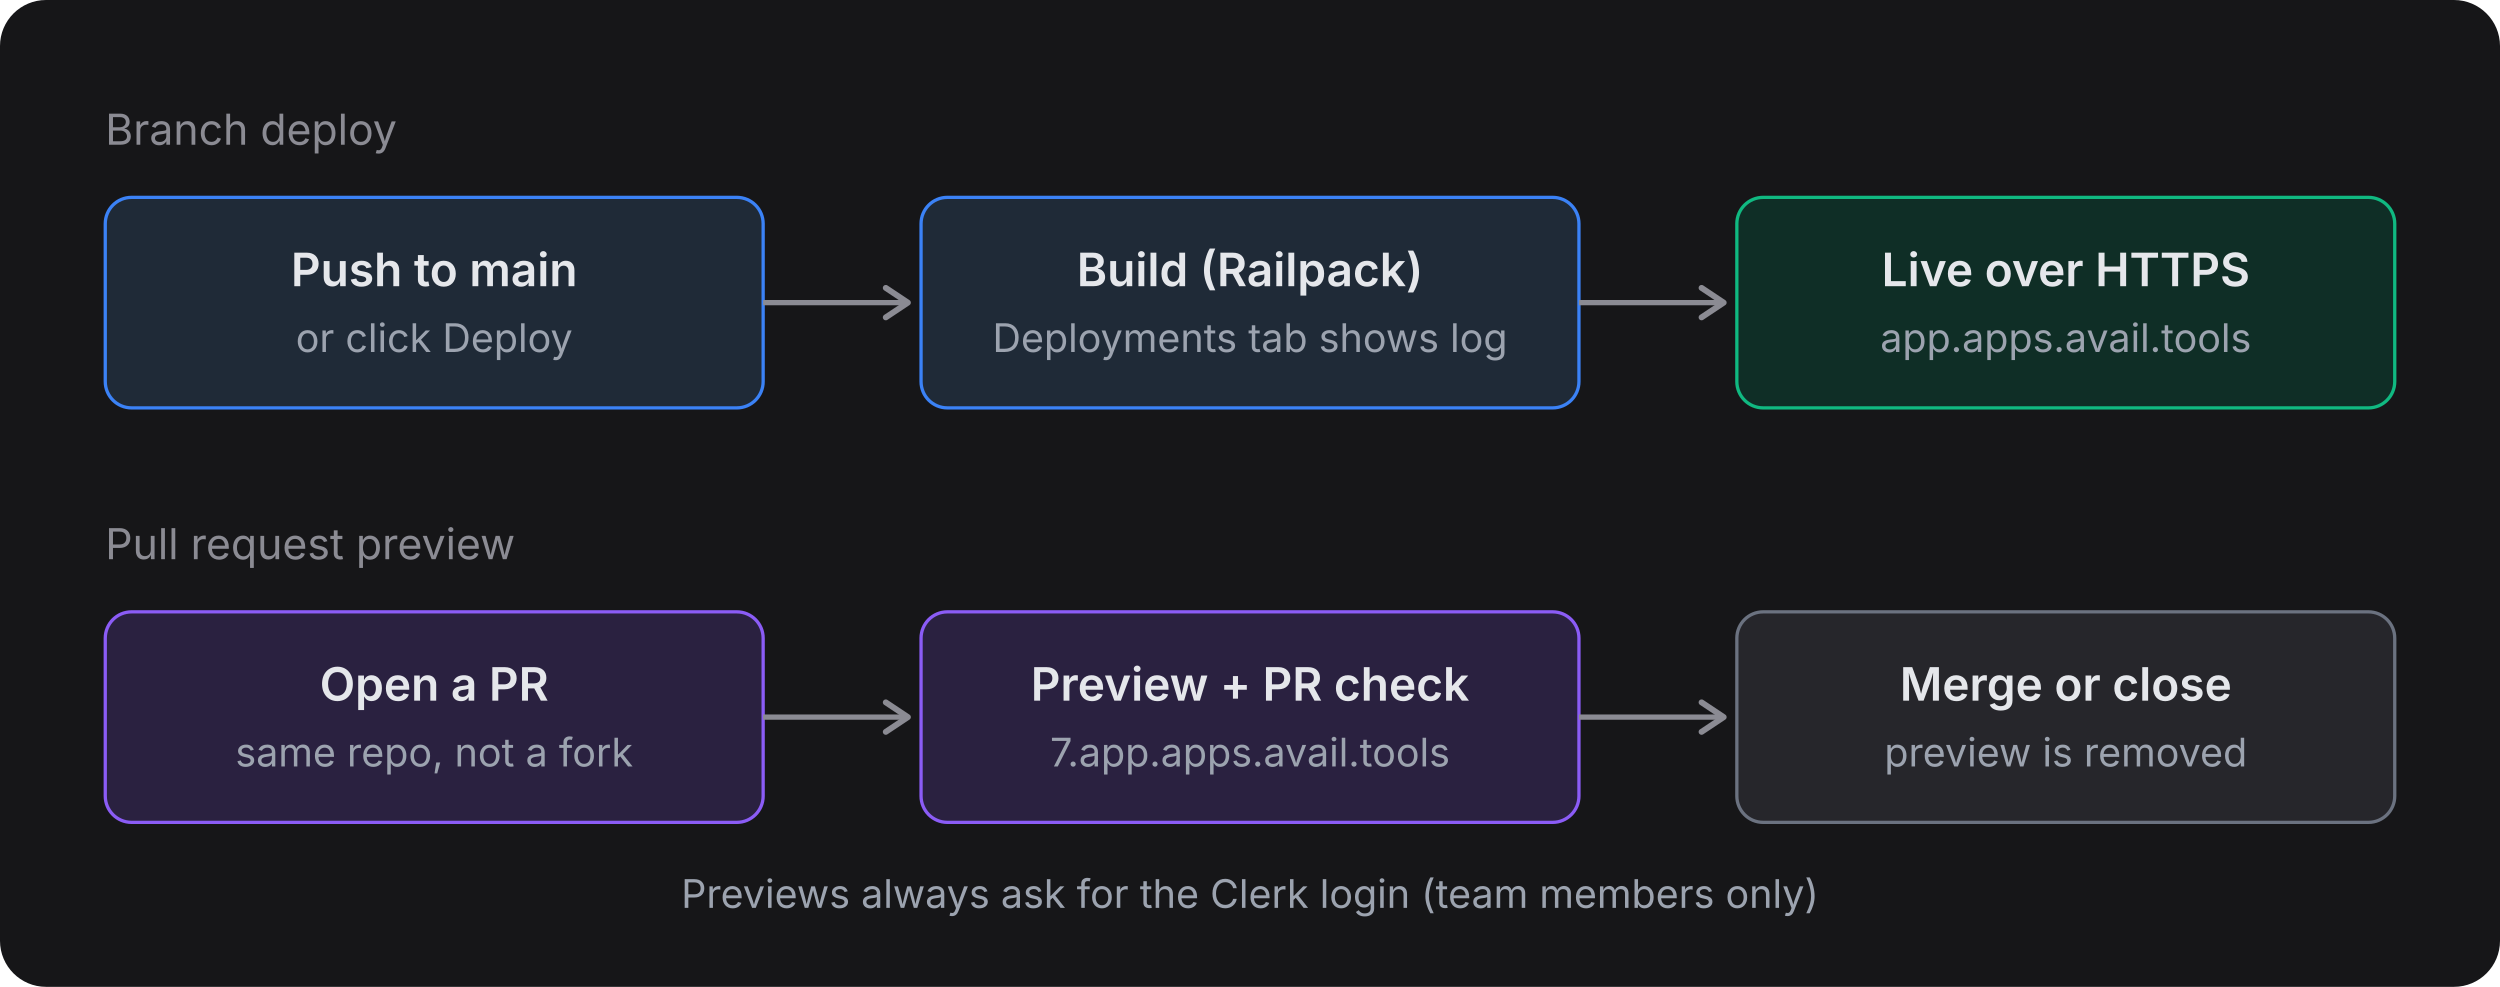
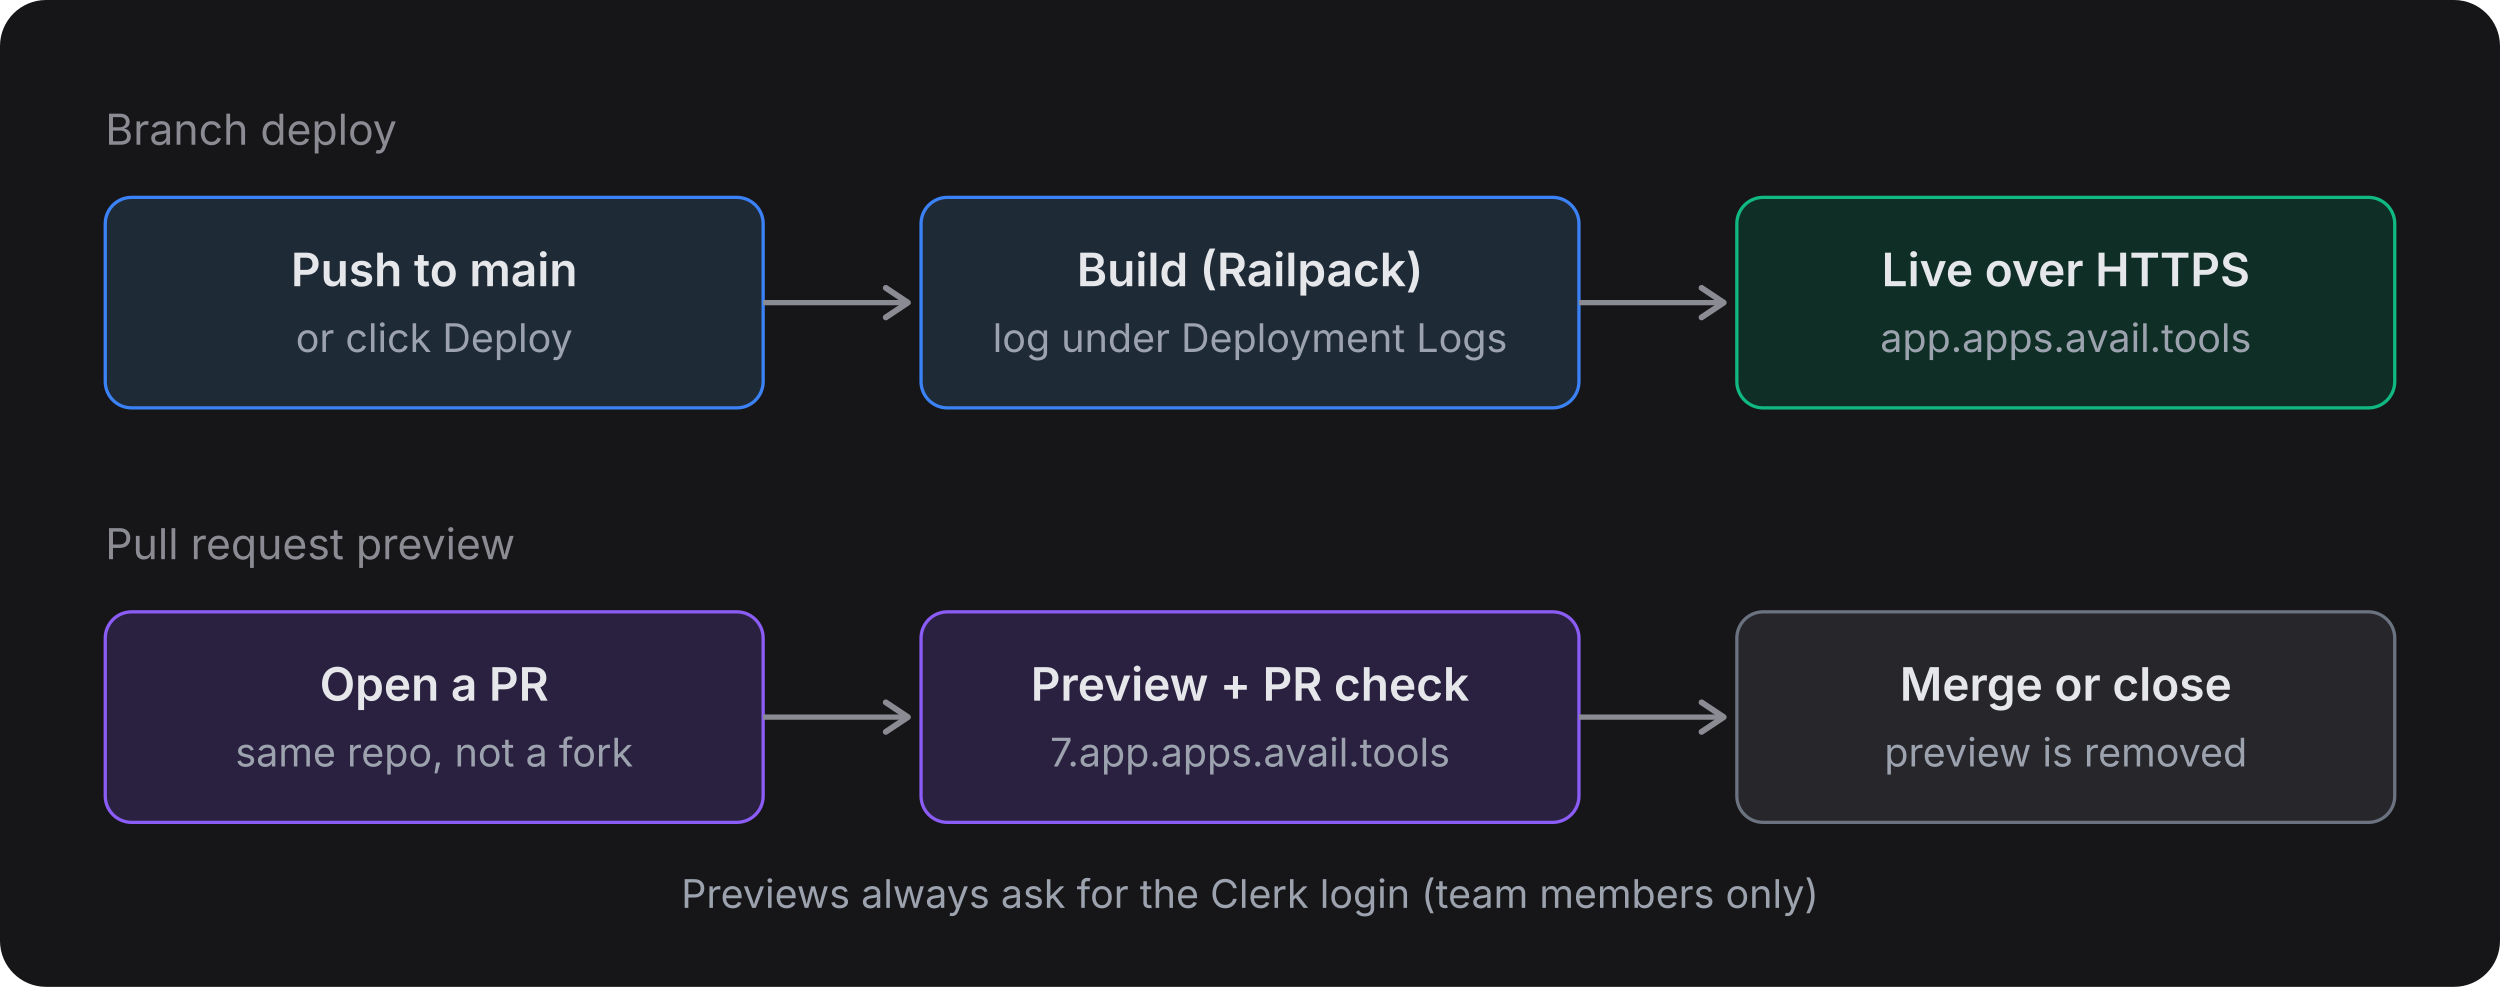
<svg xmlns="http://www.w3.org/2000/svg" viewBox="0 0 760 300" width="760" height="300" role="img" aria-labelledby="t d">
  <defs>
    <marker id="a" viewBox="0 0 10 10" refX="8" refY="5" markerWidth="7" markerHeight="7" orient="auto-start-reverse">
      <path d="M2 1L8 5L2 9" fill="none" stroke="#8b8b93" stroke-width="1.6" stroke-linecap="round" stroke-linejoin="round" />
    </marker>
  </defs>
  <rect width="760" height="300" rx="14" fill="#161618" />
  <g font-family="Inter, system-ui, sans-serif">
    <text x="32" y="44" font-size="13" fill="#8b8b93">Branch deploy</text>
    <rect x="32" y="60" width="200" height="64" rx="8" fill="#1f2a37" stroke="#3b82f6" />
    <text x="132" y="87" font-size="14" font-weight="600" fill="#e5e7eb" text-anchor="middle">Push to main</text>
    <text x="132" y="107" font-size="12" fill="#9ca3af" text-anchor="middle">or click Deploy</text>
    <line x1="232" y1="92" x2="276" y2="92" stroke="#8b8b93" stroke-width="1.6" marker-end="url(#a)" />
    <rect x="280" y="60" width="200" height="64" rx="8" fill="#1f2a37" stroke="#3b82f6" />
    <text x="380" y="87" font-size="14" font-weight="600" fill="#e5e7eb" text-anchor="middle">Build (Railpack)</text>
-     <text x="380" y="107" font-size="12" fill="#9ca3af" text-anchor="middle">Deployments tab shows log</text>
+     <text x="380" y="107" font-size="12" fill="#9ca3af" text-anchor="middle">log under Deployment Logs</text>
    <line x1="480" y1="92" x2="524" y2="92" stroke="#8b8b93" stroke-width="1.6" marker-end="url(#a)" />
    <rect x="528" y="60" width="200" height="64" rx="8" fill="#0f2e26" stroke="#10b981" />
    <text x="628" y="87" font-size="14" font-weight="600" fill="#e5e7eb" text-anchor="middle">Live over HTTPS</text>
    <text x="628" y="107" font-size="12" fill="#9ca3af" text-anchor="middle">app.apps.avail.tools</text>
    <text x="32" y="170" font-size="13" fill="#8b8b93">Pull request preview</text>
    <rect x="32" y="186" width="200" height="64" rx="8" fill="#2a2140" stroke="#8b5cf6" />
    <text x="132" y="213" font-size="14" font-weight="600" fill="#e5e7eb" text-anchor="middle">Open a PR</text>
    <text x="132" y="233" font-size="12" fill="#9ca3af" text-anchor="middle">same repo, not a fork</text>
    <line x1="232" y1="218" x2="276" y2="218" stroke="#8b8b93" stroke-width="1.6" marker-end="url(#a)" />
    <rect x="280" y="186" width="200" height="64" rx="8" fill="#2a2140" stroke="#8b5cf6" />
    <text x="380" y="213" font-size="14" font-weight="600" fill="#e5e7eb" text-anchor="middle">Preview + PR check</text>
    <text x="380" y="233" font-size="12" fill="#9ca3af" text-anchor="middle">7.app.apps.avail.tools</text>
    <line x1="480" y1="218" x2="524" y2="218" stroke="#8b8b93" stroke-width="1.6" marker-end="url(#a)" />
    <rect x="528" y="186" width="200" height="64" rx="8" fill="#26262b" stroke="#6b7280" />
    <text x="628" y="213" font-size="14" font-weight="600" fill="#e5e7eb" text-anchor="middle">Merge or close</text>
    <text x="628" y="233" font-size="12" fill="#9ca3af" text-anchor="middle">preview is removed</text>
    <text x="380" y="276" font-size="12" fill="#9ca3af" text-anchor="middle">Previews always ask for the Clerk login (team members only)</text>
  </g>
</svg>
